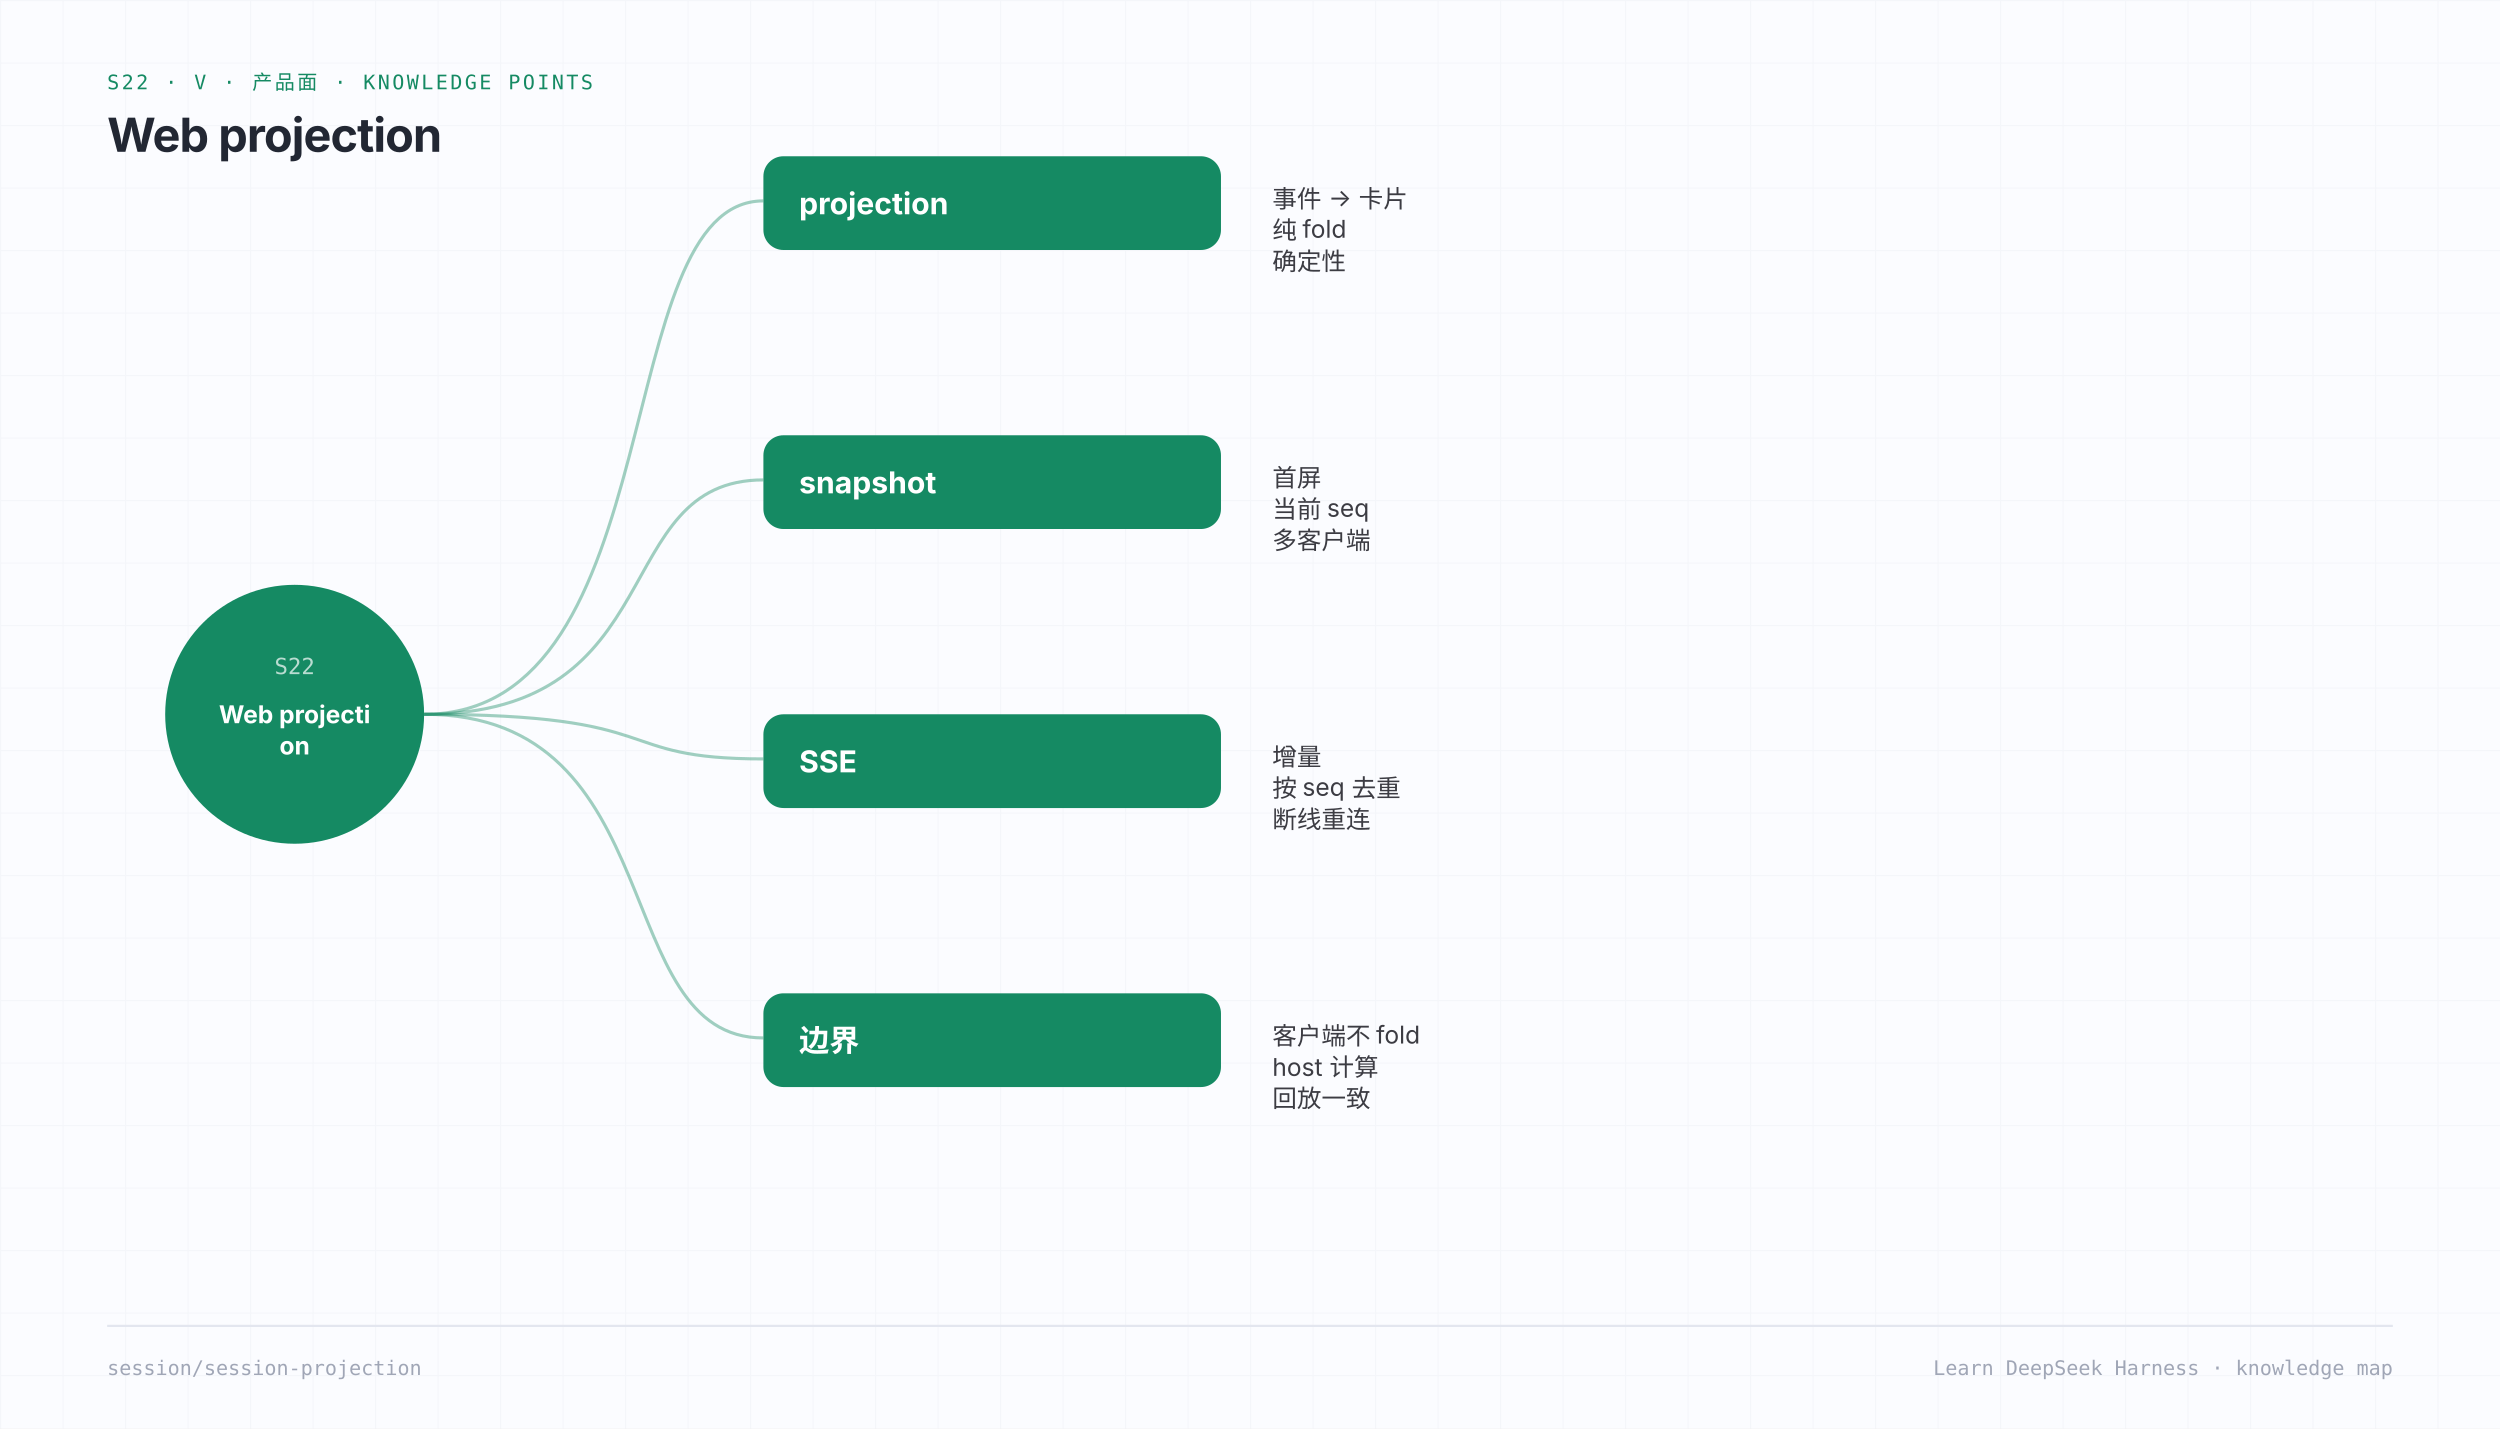
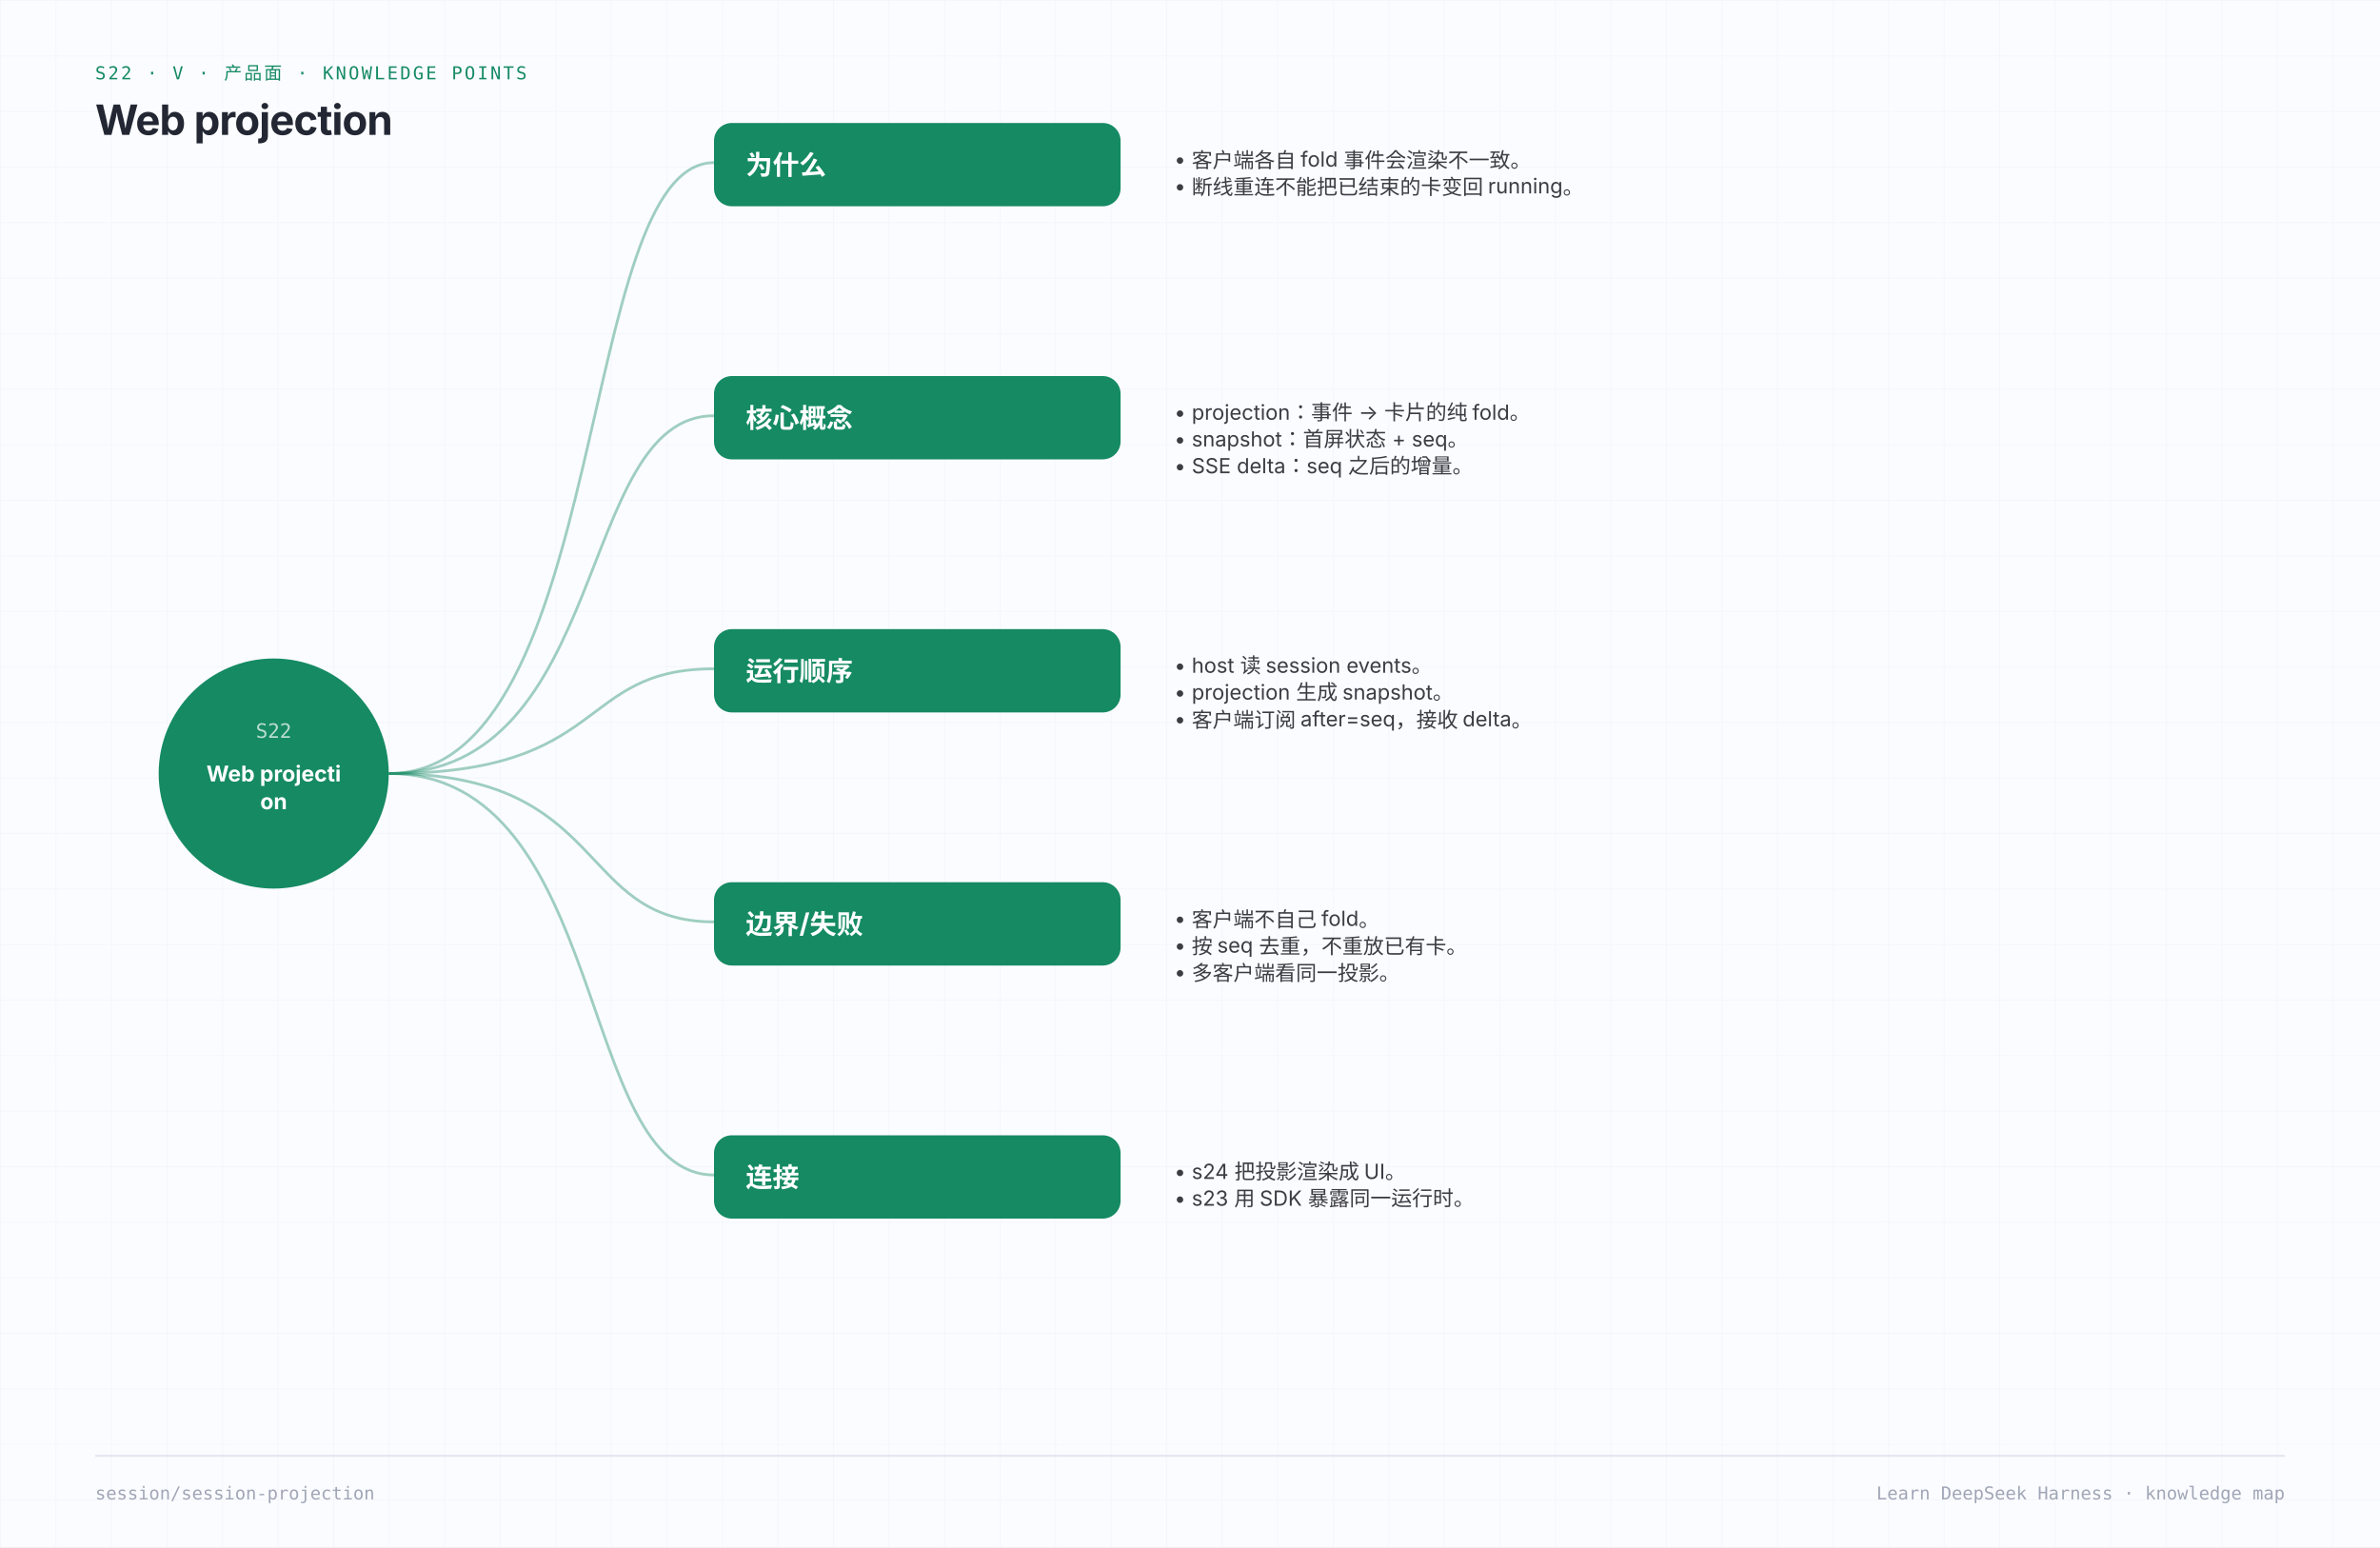
- <svg xmlns="http://www.w3.org/2000/svg" width="1120" height="640" viewBox="0 0 1120 640" role="img" aria-labelledby="title">
+ <svg xmlns="http://www.w3.org/2000/svg" width="1200" height="780" viewBox="0 0 1200 780" role="img" aria-labelledby="title">
  <defs>
    <pattern id="g" width="28" height="28" patternUnits="userSpaceOnUse">
      <path d="M28 0H0V28" fill="none" stroke="#303a63" stroke-opacity=".035" />
    </pattern>
  </defs>
-   <rect width="1120" height="640" fill="#fbfcff" />
-   <rect width="1120" height="640" fill="url(#g)" />
+   <rect width="1200" height="780" fill="#fbfcff" />
+   <rect width="1200" height="780" fill="url(#g)" />
  <text x="48" y="40" font-size="9" letter-spacing=".12em" fill="#158a63" font-family="SFMono-Regular,Consolas,monospace">S22 · V · 产品面 · KNOWLEDGE POINTS</text>
  <text x="48" y="68" font-size="21" font-weight="750" fill="#222733" letter-spacing="-.02em" font-family="-apple-system,BlinkMacSystemFont,'Segoe UI','Noto Sans SC',sans-serif">Web projection</text>
-   <circle cx="132" cy="320" r="58" fill="#158a63" />
-   <text x="132" y="302" text-anchor="middle" font-size="10" fill="rgba(255,255,255,.7)" font-family="SFMono-Regular,Consolas,monospace">S22</text>
-   <text x="132" y="324" font-size="11" font-weight="700" fill="#fff" text-anchor="middle" font-family="-apple-system,BlinkMacSystemFont,'Segoe UI','Noto Sans SC',sans-serif">Web projecti</text>
-   <text x="132" y="338" font-size="11" font-weight="700" fill="#fff" text-anchor="middle" font-family="-apple-system,BlinkMacSystemFont,'Segoe UI','Noto Sans SC',sans-serif">on</text>
-   <path d="M190 320 C302 320 272 90 342 90" fill="none" stroke="#158a63" stroke-opacity=".4" stroke-width="1.4" />
-   <rect x="342" y="70" width="205" height="42" rx="9" fill="#158a63" />
-   <text x="358" y="96" font-size="13.5" font-weight="700" fill="#fff" font-family="-apple-system,BlinkMacSystemFont,'Segoe UI','Noto Sans SC',sans-serif">projection</text>
-   <text x="570" y="93" font-size="11" font-weight="400" fill="#3c3c43" text-anchor="start" font-family="-apple-system,BlinkMacSystemFont,'Segoe UI','Noto Sans SC',sans-serif">事件 → 卡片</text>
-   <text x="570" y="107" font-size="11" font-weight="400" fill="#3c3c43" text-anchor="start" font-family="-apple-system,BlinkMacSystemFont,'Segoe UI','Noto Sans SC',sans-serif">纯 fold</text>
-   <text x="570" y="121" font-size="11" font-weight="400" fill="#3c3c43" text-anchor="start" font-family="-apple-system,BlinkMacSystemFont,'Segoe UI','Noto Sans SC',sans-serif">确定性</text>
-   <path d="M190 320 C302 320 272 215 342 215" fill="none" stroke="#158a63" stroke-opacity=".4" stroke-width="1.4" />
-   <rect x="342" y="195" width="205" height="42" rx="9" fill="#158a63" />
-   <text x="358" y="221" font-size="13.5" font-weight="700" fill="#fff" font-family="-apple-system,BlinkMacSystemFont,'Segoe UI','Noto Sans SC',sans-serif">snapshot</text>
-   <text x="570" y="218" font-size="11" font-weight="400" fill="#3c3c43" text-anchor="start" font-family="-apple-system,BlinkMacSystemFont,'Segoe UI','Noto Sans SC',sans-serif">首屏</text>
-   <text x="570" y="232" font-size="11" font-weight="400" fill="#3c3c43" text-anchor="start" font-family="-apple-system,BlinkMacSystemFont,'Segoe UI','Noto Sans SC',sans-serif">当前 seq</text>
-   <text x="570" y="246" font-size="11" font-weight="400" fill="#3c3c43" text-anchor="start" font-family="-apple-system,BlinkMacSystemFont,'Segoe UI','Noto Sans SC',sans-serif">多客户端</text>
-   <path d="M190 320 C302 320 272 340 342 340" fill="none" stroke="#158a63" stroke-opacity=".4" stroke-width="1.4" />
-   <rect x="342" y="320" width="205" height="42" rx="9" fill="#158a63" />
-   <text x="358" y="346" font-size="13.5" font-weight="700" fill="#fff" font-family="-apple-system,BlinkMacSystemFont,'Segoe UI','Noto Sans SC',sans-serif">SSE</text>
-   <text x="570" y="343" font-size="11" font-weight="400" fill="#3c3c43" text-anchor="start" font-family="-apple-system,BlinkMacSystemFont,'Segoe UI','Noto Sans SC',sans-serif">增量</text>
-   <text x="570" y="357" font-size="11" font-weight="400" fill="#3c3c43" text-anchor="start" font-family="-apple-system,BlinkMacSystemFont,'Segoe UI','Noto Sans SC',sans-serif">按 seq 去重</text>
-   <text x="570" y="371" font-size="11" font-weight="400" fill="#3c3c43" text-anchor="start" font-family="-apple-system,BlinkMacSystemFont,'Segoe UI','Noto Sans SC',sans-serif">断线重连</text>
-   <path d="M190 320 C302 320 272 465 342 465" fill="none" stroke="#158a63" stroke-opacity=".4" stroke-width="1.4" />
-   <rect x="342" y="445" width="205" height="42" rx="9" fill="#158a63" />
-   <text x="358" y="471" font-size="13.5" font-weight="700" fill="#fff" font-family="-apple-system,BlinkMacSystemFont,'Segoe UI','Noto Sans SC',sans-serif">边界</text>
-   <text x="570" y="468" font-size="11" font-weight="400" fill="#3c3c43" text-anchor="start" font-family="-apple-system,BlinkMacSystemFont,'Segoe UI','Noto Sans SC',sans-serif">客户端不 fold</text>
-   <text x="570" y="482" font-size="11" font-weight="400" fill="#3c3c43" text-anchor="start" font-family="-apple-system,BlinkMacSystemFont,'Segoe UI','Noto Sans SC',sans-serif">host 计算</text>
-   <text x="570" y="496" font-size="11" font-weight="400" fill="#3c3c43" text-anchor="start" font-family="-apple-system,BlinkMacSystemFont,'Segoe UI','Noto Sans SC',sans-serif">回放一致</text>
-   <line x1="48" y1="594" x2="1072" y2="594" stroke="#e3e6ef" />
-   <text x="48" y="616" font-size="9" fill="#a0a6b6" font-family="SFMono-Regular,Consolas,monospace">session/session-projection</text>
-   <text x="1072" y="616" text-anchor="end" font-size="9" fill="#a0a6b6" font-family="SFMono-Regular,Consolas,monospace">Learn DeepSeek Harness · knowledge map</text>
+   <circle cx="138" cy="390" r="58" fill="#158a63" />
+   <text x="138" y="372" text-anchor="middle" font-size="10" fill="rgba(255,255,255,.7)" font-family="SFMono-Regular,Consolas,monospace">S22</text>
+   <text x="138" y="394" font-size="11" font-weight="700" fill="#fff" text-anchor="middle" font-family="-apple-system,BlinkMacSystemFont,'Segoe UI','Noto Sans SC',sans-serif">Web projecti</text>
+   <text x="138" y="408" font-size="11" font-weight="700" fill="#fff" text-anchor="middle" font-family="-apple-system,BlinkMacSystemFont,'Segoe UI','Noto Sans SC',sans-serif">on</text>
+   <path d="M196 390 C308 390 290 82 360 82" fill="none" stroke="#158a63" stroke-opacity=".4" stroke-width="1.4" />
+   <rect x="360" y="62" width="205" height="42" rx="9" fill="#158a63" />
+   <text x="376" y="88" font-size="13.5" font-weight="700" fill="#fff" font-family="-apple-system,BlinkMacSystemFont,'Segoe UI','Noto Sans SC',sans-serif">为什么</text>
+   <text x="592" y="84" font-size="10.5" font-weight="400" fill="#3c3c43" text-anchor="start" font-family="-apple-system,BlinkMacSystemFont,'Segoe UI','Noto Sans SC',sans-serif">• 客户端各自 fold 事件会渲染不一致。</text>
+   <text x="592" y="97.5" font-size="10.5" font-weight="400" fill="#3c3c43" text-anchor="start" font-family="-apple-system,BlinkMacSystemFont,'Segoe UI','Noto Sans SC',sans-serif">• 断线重连不能把已结束的卡变回 running。</text>
+   <path d="M196 390 C308 390 290 209.6 360 209.6" fill="none" stroke="#158a63" stroke-opacity=".4" stroke-width="1.4" />
+   <rect x="360" y="189.6" width="205" height="42" rx="9" fill="#158a63" />
+   <text x="376" y="215.6" font-size="13.5" font-weight="700" fill="#fff" font-family="-apple-system,BlinkMacSystemFont,'Segoe UI','Noto Sans SC',sans-serif">核心概念</text>
+   <text x="592" y="211.6" font-size="10.5" font-weight="400" fill="#3c3c43" text-anchor="start" font-family="-apple-system,BlinkMacSystemFont,'Segoe UI','Noto Sans SC',sans-serif">• projection：事件 → 卡片的纯 fold。</text>
+   <text x="592" y="225.1" font-size="10.5" font-weight="400" fill="#3c3c43" text-anchor="start" font-family="-apple-system,BlinkMacSystemFont,'Segoe UI','Noto Sans SC',sans-serif">• snapshot：首屏状态 + seq。</text>
+   <text x="592" y="238.6" font-size="10.5" font-weight="400" fill="#3c3c43" text-anchor="start" font-family="-apple-system,BlinkMacSystemFont,'Segoe UI','Noto Sans SC',sans-serif">• SSE delta：seq 之后的增量。</text>
+   <path d="M196 390 C308 390 290 337.2 360 337.2" fill="none" stroke="#158a63" stroke-opacity=".4" stroke-width="1.4" />
+   <rect x="360" y="317.2" width="205" height="42" rx="9" fill="#158a63" />
+   <text x="376" y="343.2" font-size="13.5" font-weight="700" fill="#fff" font-family="-apple-system,BlinkMacSystemFont,'Segoe UI','Noto Sans SC',sans-serif">运行顺序</text>
+   <text x="592" y="339.2" font-size="10.5" font-weight="400" fill="#3c3c43" text-anchor="start" font-family="-apple-system,BlinkMacSystemFont,'Segoe UI','Noto Sans SC',sans-serif">• host 读 session events。</text>
+   <text x="592" y="352.7" font-size="10.5" font-weight="400" fill="#3c3c43" text-anchor="start" font-family="-apple-system,BlinkMacSystemFont,'Segoe UI','Noto Sans SC',sans-serif">• projection 生成 snapshot。</text>
+   <text x="592" y="366.2" font-size="10.5" font-weight="400" fill="#3c3c43" text-anchor="start" font-family="-apple-system,BlinkMacSystemFont,'Segoe UI','Noto Sans SC',sans-serif">• 客户端订阅 after=seq，接收 delta。</text>
+   <path d="M196 390 C308 390 290 464.8 360 464.8" fill="none" stroke="#158a63" stroke-opacity=".4" stroke-width="1.4" />
+   <rect x="360" y="444.8" width="205" height="42" rx="9" fill="#158a63" />
+   <text x="376" y="470.8" font-size="13.5" font-weight="700" fill="#fff" font-family="-apple-system,BlinkMacSystemFont,'Segoe UI','Noto Sans SC',sans-serif">边界/失败</text>
+   <text x="592" y="466.8" font-size="10.5" font-weight="400" fill="#3c3c43" text-anchor="start" font-family="-apple-system,BlinkMacSystemFont,'Segoe UI','Noto Sans SC',sans-serif">• 客户端不自己 fold。</text>
+   <text x="592" y="480.3" font-size="10.5" font-weight="400" fill="#3c3c43" text-anchor="start" font-family="-apple-system,BlinkMacSystemFont,'Segoe UI','Noto Sans SC',sans-serif">• 按 seq 去重，不重放已有卡。</text>
+   <text x="592" y="493.8" font-size="10.5" font-weight="400" fill="#3c3c43" text-anchor="start" font-family="-apple-system,BlinkMacSystemFont,'Segoe UI','Noto Sans SC',sans-serif">• 多客户端看同一投影。</text>
+   <path d="M196 390 C308 390 290 592.4 360 592.4" fill="none" stroke="#158a63" stroke-opacity=".4" stroke-width="1.4" />
+   <rect x="360" y="572.4" width="205" height="42" rx="9" fill="#158a63" />
+   <text x="376" y="598.4" font-size="13.5" font-weight="700" fill="#fff" font-family="-apple-system,BlinkMacSystemFont,'Segoe UI','Noto Sans SC',sans-serif">连接</text>
+   <text x="592" y="594.4" font-size="10.5" font-weight="400" fill="#3c3c43" text-anchor="start" font-family="-apple-system,BlinkMacSystemFont,'Segoe UI','Noto Sans SC',sans-serif">• s24 把投影渲染成 UI。</text>
+   <text x="592" y="607.9" font-size="10.5" font-weight="400" fill="#3c3c43" text-anchor="start" font-family="-apple-system,BlinkMacSystemFont,'Segoe UI','Noto Sans SC',sans-serif">• s23 用 SDK 暴露同一运行时。</text>
+   <line x1="48" y1="734" x2="1152" y2="734" stroke="#e3e6ef" />
+   <text x="48" y="756" font-size="9" fill="#a0a6b6" font-family="SFMono-Regular,Consolas,monospace">session/session-projection</text>
+   <text x="1152" y="756" text-anchor="end" font-size="9" fill="#a0a6b6" font-family="SFMono-Regular,Consolas,monospace">Learn DeepSeek Harness · knowledge map</text>
</svg>
